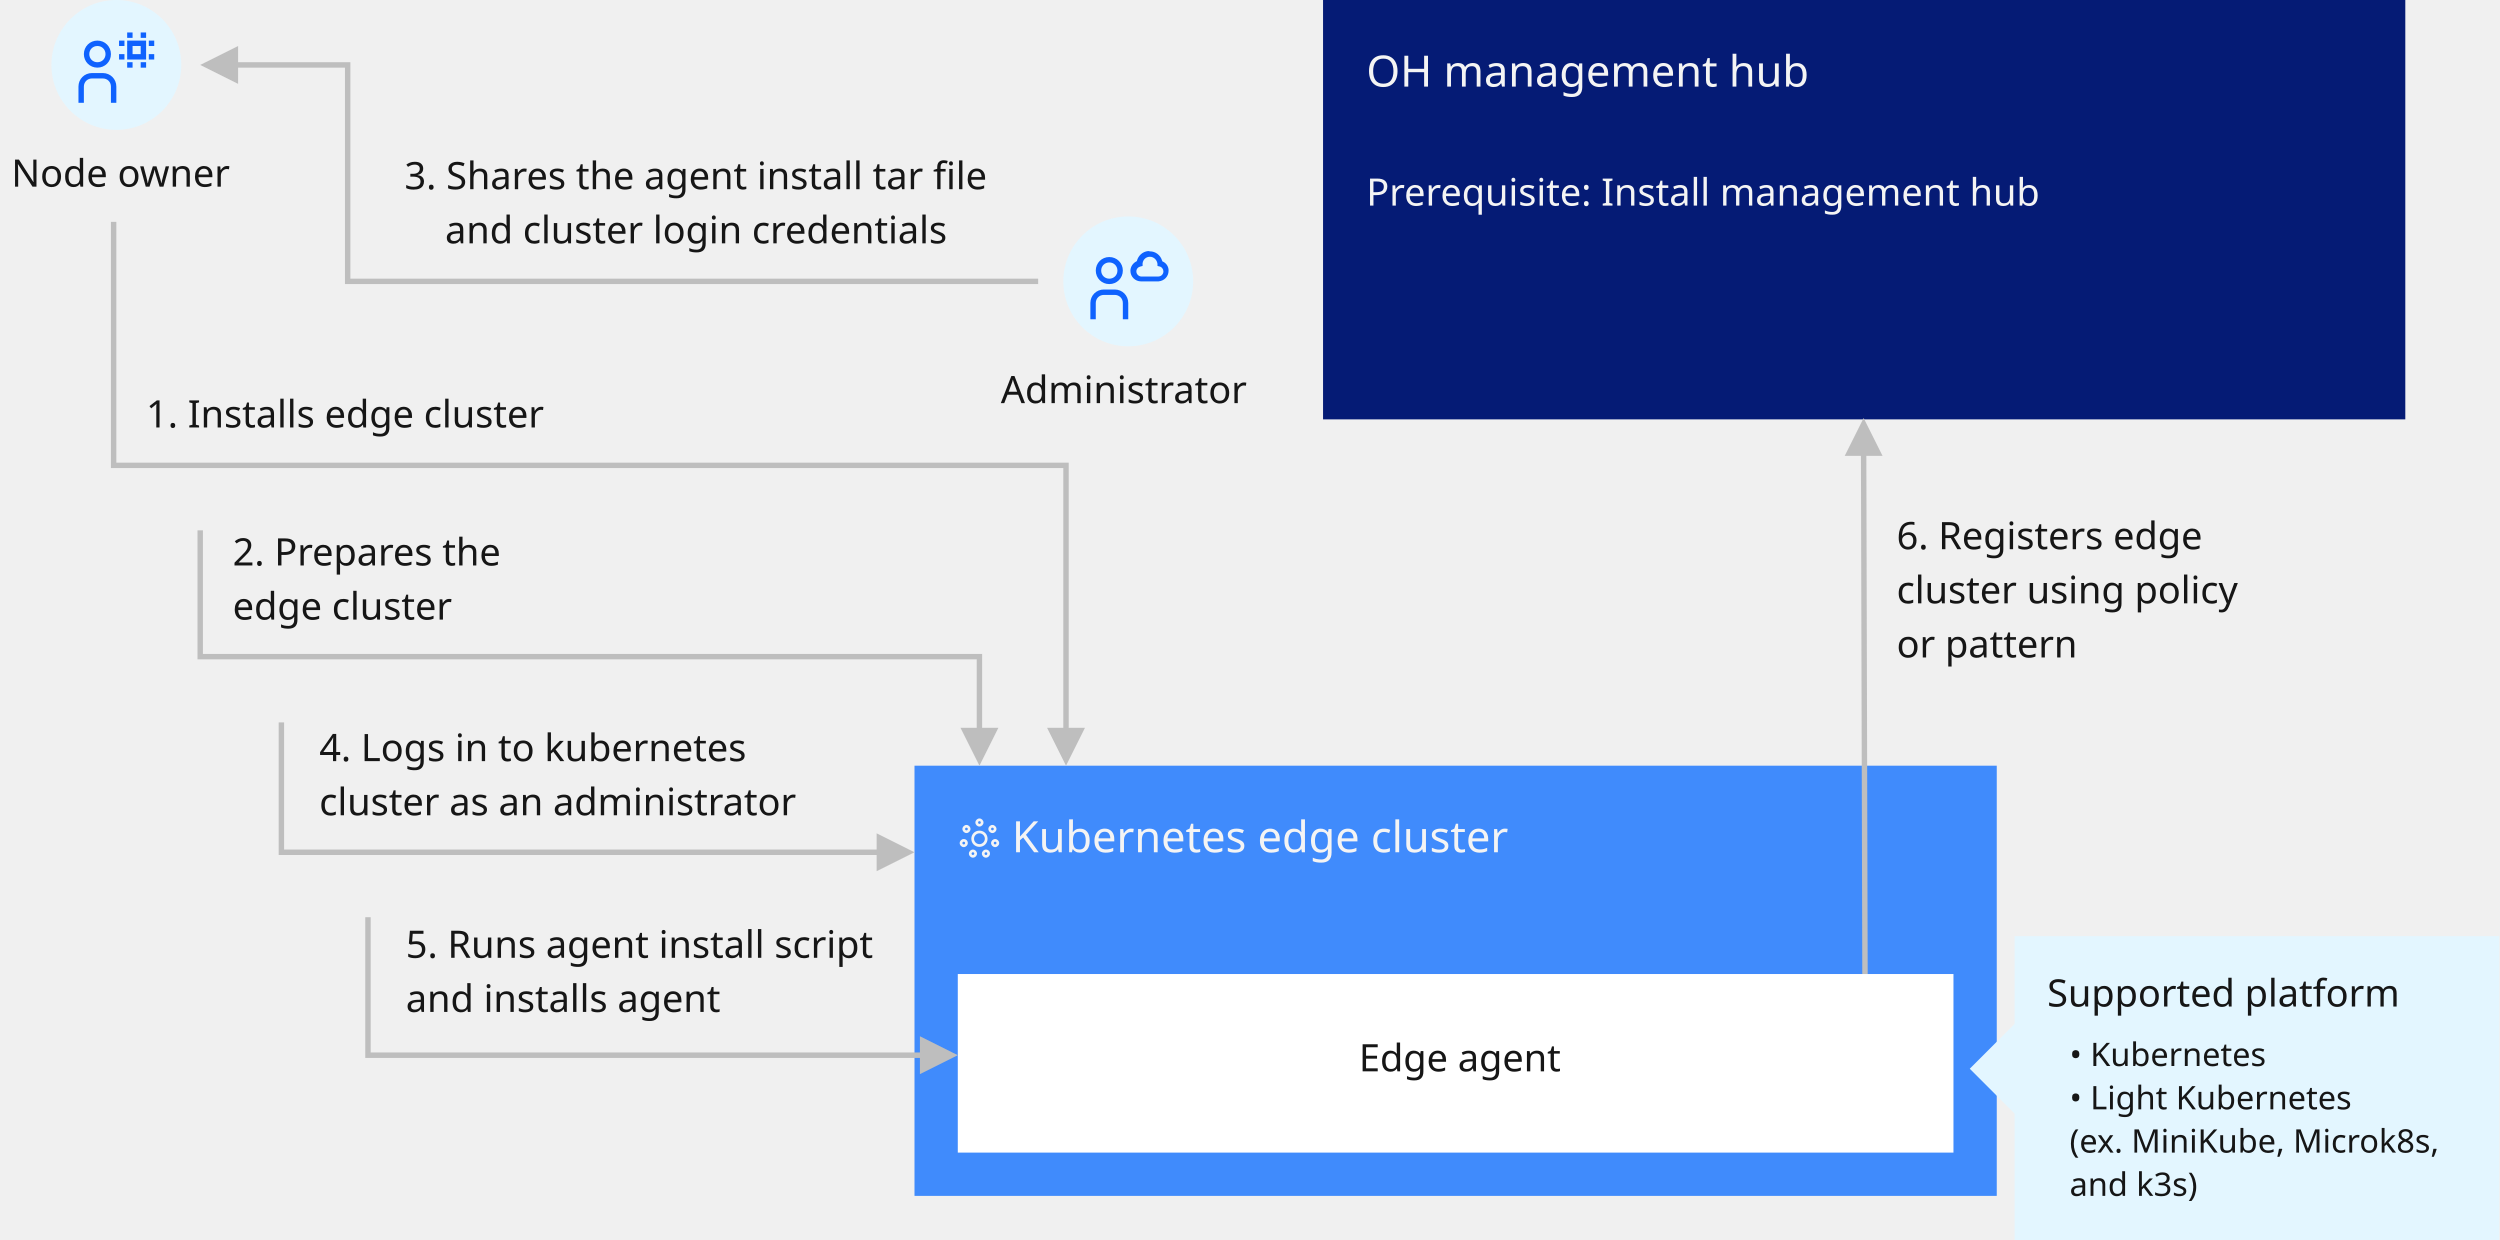
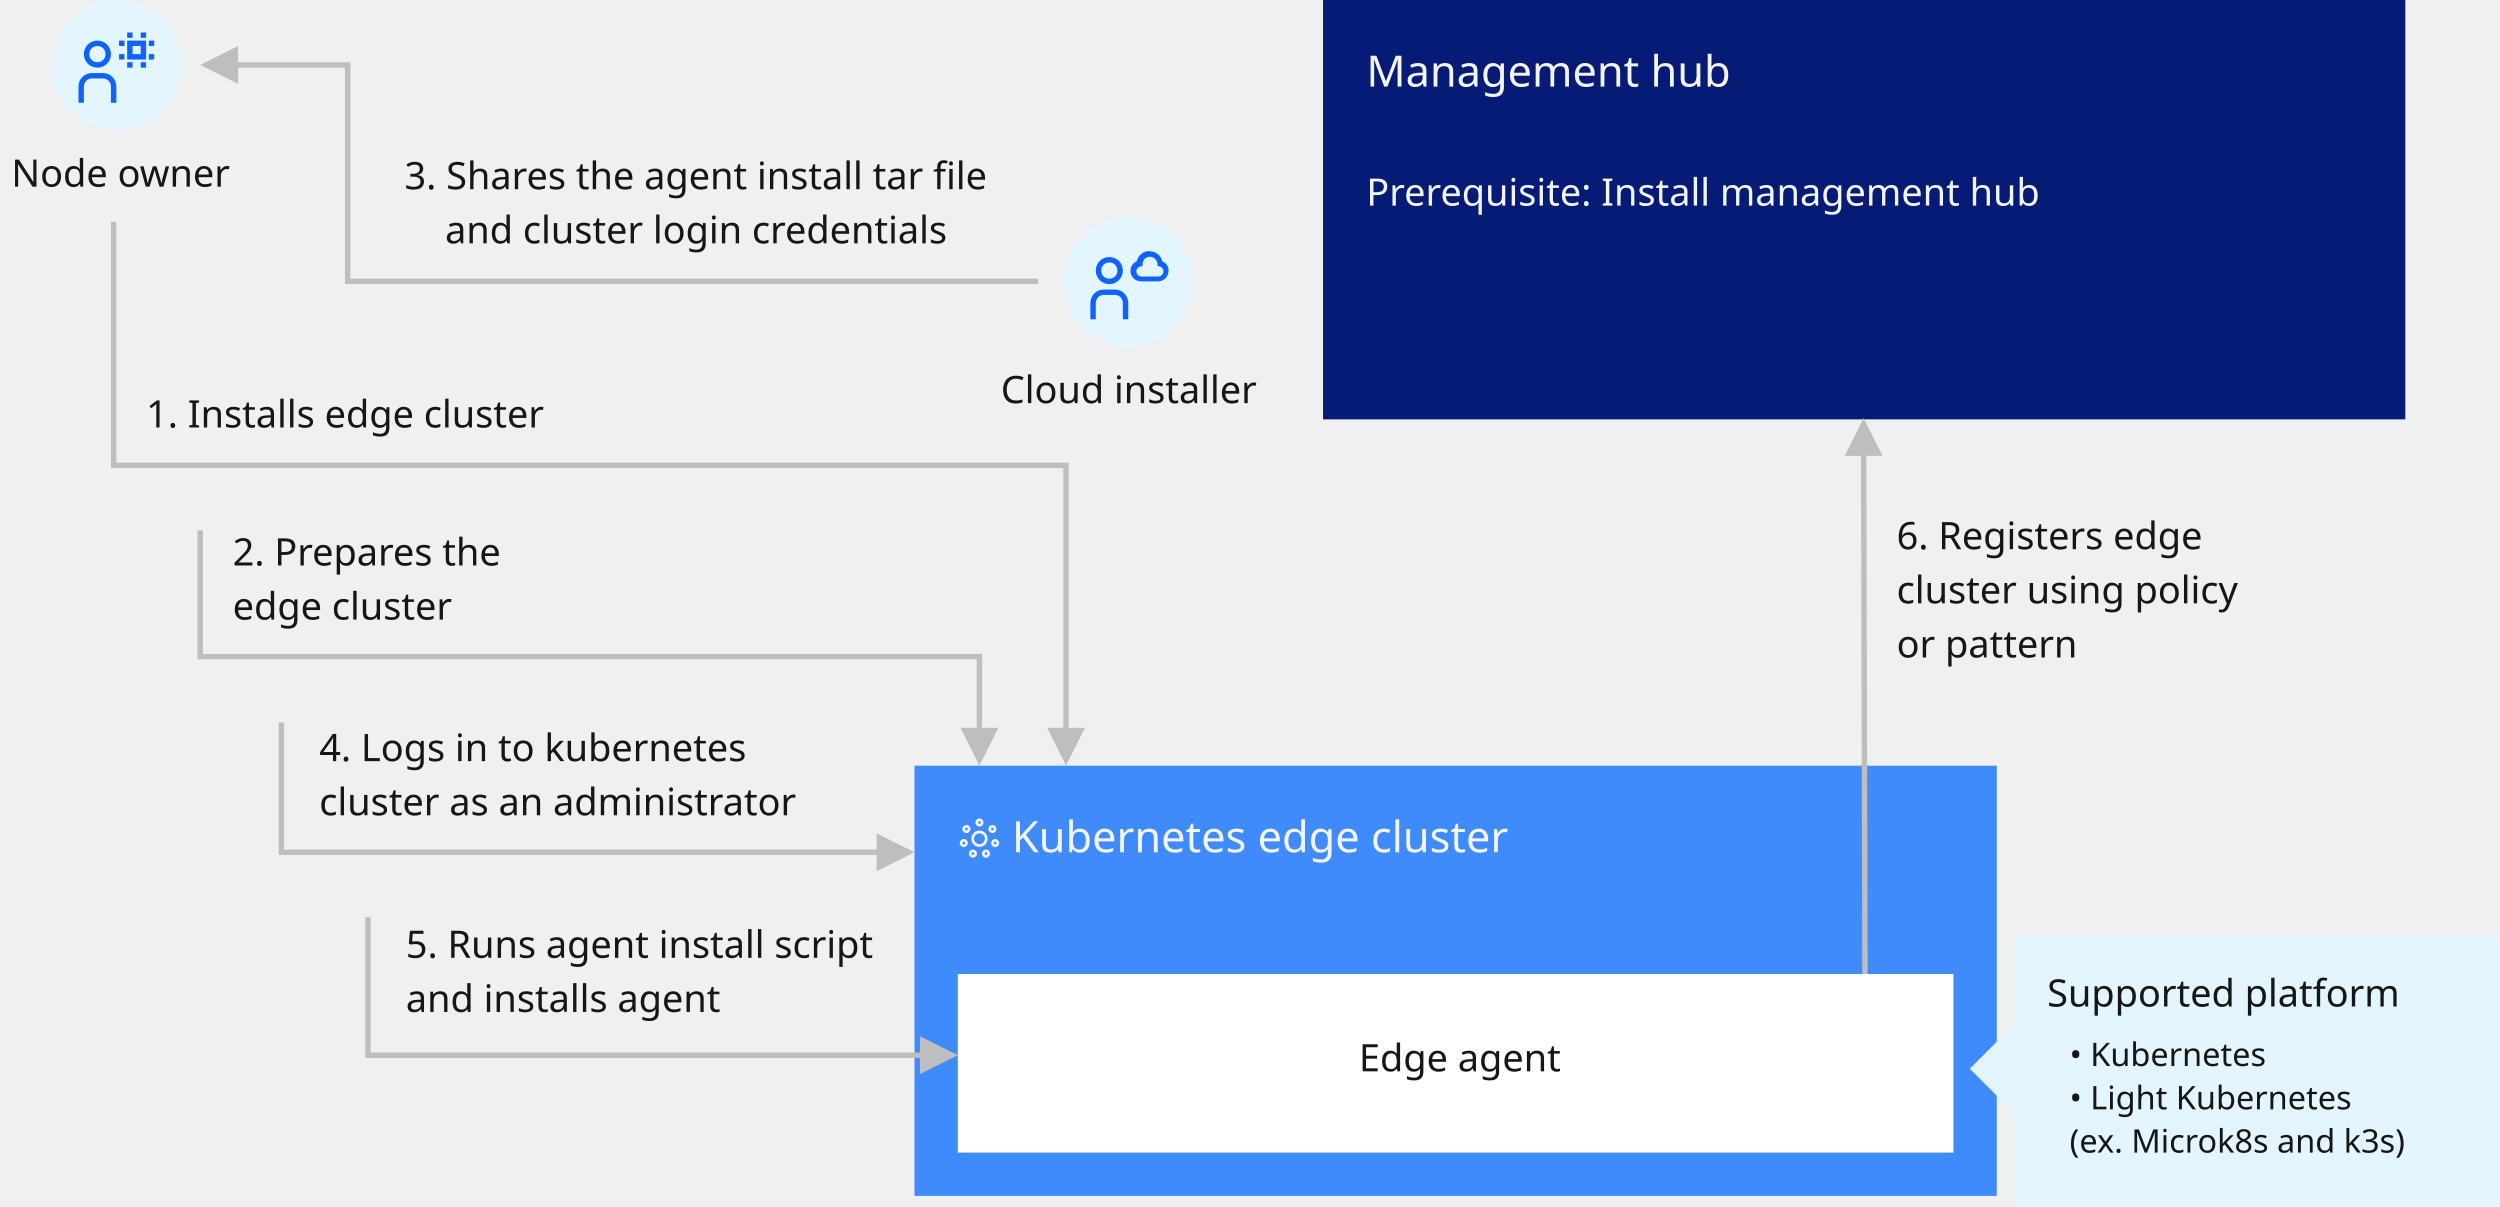
- <svg xmlns="http://www.w3.org/2000/svg" version="1.1" id="Layer_1" x="0px" y="0px" viewBox="0 0 924 458.3" style="enable-background:new 0 0 924 458.3;" xml:space="preserve">
+ <svg xmlns="http://www.w3.org/2000/svg" version="1.1" id="Layer_1" x="0px" y="0px" viewBox="0 0 924 445.8" style="enable-background:new 0 0 924 445.8;" xml:space="preserve">
  <style type="text/css">
	.st0{fill-rule:evenodd;clip-rule:evenodd;fill:#051B75;}
	.st1{fill-rule:evenodd;clip-rule:evenodd;fill:#408BFC;}
	.st2{fill-rule:evenodd;clip-rule:evenodd;fill:#FFFFFF;}
	.st3{fill-rule:evenodd;clip-rule:evenodd;fill:#F4F4F4;}
	.st4{fill-rule:evenodd;clip-rule:evenodd;fill:#E3F6FF;}
	.st5{fill-rule:evenodd;clip-rule:evenodd;fill:#0F62FE;}
	.st6{fill:#BEBEBE;}
	.st7{fill-rule:evenodd;clip-rule:evenodd;fill:none;}
	.st8{fill:#F4F4F4;}
	.st9{font-family:'IBMPlexSans-Medium';}
	.st10{font-size:16px;}
	.st11{fill:#161616;}
	.st12{font-family:'IBMPlexSans';}
	.st13{font-size:14px;}
	.st14{font-size:12px;}
</style>
  <rect id="Rectangle-Copy-25" x="489" class="st0" width="400" height="155" />
  <rect id="Rectangle-Copy-14" x="338" y="283" class="st1" width="400" height="159" />
  <rect id="Rectangle-Copy-16" x="354" y="360" class="st2" width="368" height="66" />
  <path id="Shape" class="st3" d="M362,305.5c0.8,0,1.5-0.7,1.5-1.5s-0.7-1.5-1.5-1.5s-1.5,0.7-1.5,1.5S361.2,305.5,362,305.5z   M362,303.5c0.3,0,0.5,0.2,0.5,0.5s-0.2,0.5-0.5,0.5c-0.3,0-0.5-0.2-0.5-0.5S361.7,303.5,362,303.5z M366.8,307.9  c0.8,0,1.5-0.7,1.5-1.5s-0.7-1.5-1.5-1.5s-1.5,0.7-1.5,1.5S366,307.9,366.8,307.9z M366.8,305.9c0.3,0,0.5,0.2,0.5,0.5  c0,0.3-0.2,0.5-0.5,0.5s-0.5-0.2-0.5-0.5C366.3,306.1,366.5,305.9,366.8,305.9L366.8,305.9z M356.2,310.1c-0.8,0-1.5,0.7-1.5,1.5  s0.7,1.5,1.5,1.5c0.8,0,1.5-0.7,1.5-1.5S357.1,310.1,356.2,310.1z M356.2,312.1c-0.3,0-0.5-0.2-0.5-0.5c0-0.3,0.2-0.5,0.5-0.5  c0.3,0,0.5,0.2,0.5,0.5C356.7,311.9,356.5,312.1,356.2,312.1z M357.2,307.9c0.8,0,1.5-0.7,1.5-1.5s-0.7-1.5-1.5-1.5  c-0.8,0-1.5,0.7-1.5,1.5C355.7,307.2,356.4,307.9,357.2,307.9L357.2,307.9z M357.2,305.9c0.3,0,0.5,0.2,0.5,0.5  c0,0.3-0.2,0.5-0.5,0.5c-0.3,0-0.5-0.2-0.5-0.5C356.7,306.1,356.9,305.9,357.2,305.9L357.2,305.9z M367.8,310.1  c-0.8,0-1.5,0.7-1.5,1.5s0.7,1.5,1.5,1.5s1.5-0.7,1.5-1.5S368.6,310.1,367.8,310.1z M367.8,312.1c-0.3,0-0.5-0.2-0.5-0.5  c0-0.3,0.2-0.5,0.5-0.5s0.5,0.2,0.5,0.5C368.3,311.9,368,312.1,367.8,312.1z M364.4,314c-0.8,0-1.5,0.7-1.5,1.5s0.7,1.5,1.5,1.5  s1.5-0.7,1.5-1.5S365.3,314,364.4,314L364.4,314z M364.4,316c-0.3,0-0.5-0.2-0.5-0.5s0.2-0.5,0.5-0.5c0.3,0,0.5,0.2,0.5,0.5  c0,0.1-0.1,0.3-0.1,0.4C364.7,315.9,364.6,316,364.4,316z M359.6,314c-0.8,0-1.5,0.7-1.5,1.5s0.7,1.5,1.5,1.5s1.5-0.7,1.5-1.5  S360.4,314,359.6,314L359.6,314z M359.6,316c-0.3,0-0.5-0.2-0.5-0.5s0.2-0.5,0.5-0.5c0.3,0,0.5,0.2,0.5,0.5  C360.1,315.8,359.8,316,359.6,316z M365,310c0-1.7-1.3-3-3-3c-1.7,0-3,1.3-3,3s1.3,3,3,3C363.7,313,365,311.7,365,310z M362,312  c-1.1,0-2-0.9-2-2c0-1.1,0.9-2,2-2c1.1,0,2,0.9,2,2c0,0.5-0.2,1-0.6,1.4C363,311.8,362.5,312,362,312z" />
  <circle id="Oval-Copy-3" class="st4" cx="43" cy="24" r="24" />
  <path id="Shape_1_" class="st5" d="M38,27c2.8,0,5,2.2,5,5v6h-2v-6c0-1.7-1.3-3-3-3h-4c-1.7,0-3,1.3-3,3v6h-2v-6c0-2.8,2.2-5,5-5H38  z M36,15c2.8,0,5,2.2,5,5s-2.2,5-5,5s-5-2.2-5-5S33.2,15,36,15z M49,23v2h-2v-2H49z M54,23v2h-2v-2H54z M36,17c-1.7,0-3,1.3-3,3  c0,1.7,1.3,3,3,3s3-1.3,3-3S37.7,17,36,17z M57,20v2h-2v-2H57z M46,20v2h-2v-2H46z M54,15v7h-7v-7H54z M52,17h-3v3h3V17z M57,15v2  h-2v-2H57z M46,15v2h-2v-2H46z M49,12v2h-2v-2H49z M54,12v2h-2v-2H54z" />
  <path id="Line-10" class="st6" d="M688.8,154.5l7,14l-6,0l0.5,191.5l-2,0l-0.5-191.5l-6,0L688.8,154.5z" />
  <path id="Path-6" class="st6" d="M43,82v89h352v98h6l-7,14l-7-14h6v-96H41V82H43z" />
  <path id="Path-6-Copy" class="st6" d="M75,196v45.7l288,0V269h6l-7,14l-7-14h6v-25.3l-288,0V196H75z" />
  <path id="Path-6-Copy-12" class="st6" d="M137,339v50h203v-6l14,7l-14,7v-6H135v-52H137z" />
  <path id="Path-6-Copy-11" class="st6" d="M105,267v47h219v-6l14,7l-14,7v-6H103v-49H105z" />
-   <polygon id="Rectangle-Copy-27" class="st4" points="744.6,346 923.7,346 923.7,458.3 744.6,458.3 " />
+   <polygon id="Rectangle-Copy-27" class="st4" points="744.6,346 923.7,346 923.7,445.8 744.6,445.8 " />
  <rect id="Rectangle-Copy-42" x="733" y="383" transform="matrix(0.7071 -0.7071 0.7071 0.7071 -61.1019 642.4869)" class="st4" width="24" height="24" />
  <circle id="Oval-Copy-3_1_" class="st4" cx="417" cy="104" r="24" />
  <path id="Shape_2_" class="st5" d="M412,107c2.8,0,5,2.2,5,5v6h-2v-6c0-1.7-1.3-3-3-3h-4c-1.7,0-3,1.3-3,3v6h-2v-6c0-2.8,2.2-5,5-5  H412z M410,95c2.8,0,5,2.2,5,5s-2.2,5-5,5s-5-2.2-5-5S407.2,95,410,95z M425,92.9c2.1,0,3.9,1.4,4.5,3.4l0.1,0.2l0,0.1l0,0  c1.3,0.5,2.2,1.7,2.3,3.1l0,0.2l0,0.2c0,2.1-1.6,3.7-3.7,3.9l-0.2,0h-6.3c-2.1,0-3.9-1.7-3.9-3.9c0-1.5,0.9-2.8,2.2-3.5l0.2-0.1  l0-0.1c0.5-1.9,2.1-3.4,4.1-3.6l0.2,0L425,92.9z M410,97c-1.7,0-3,1.3-3,3c0,1.7,1.3,3,3,3s3-1.3,3-3S411.7,97,410,97z M425,94.9  c-1.4,0-2.5,1-2.7,2.4l0,0.2l0,0.8l-0.8,0.2c-0.9,0.2-1.5,0.9-1.5,1.8c0,1,0.8,1.8,1.7,1.9l0.1,0h6.3c1,0,1.9-0.8,1.9-1.9  c0-0.8-0.6-1.6-1.3-1.8l-0.1,0l-0.8-0.2l0-0.8C427.6,96,426.4,94.9,425,94.9z" />
  <path id="Line-13" class="st6" d="M88,31l-14-7l14-7v6l41.5,0v80l254.2,0v2H127.5V25H88V31z" />
  <rect x="505" y="20.2" class="st7" width="236.1" height="15.6" />
-   <text transform="matrix(1 0 0 1 505.0149 32.0152)" class="st8 st9 st10">OH management hub</text>
+   <text transform="matrix(1 0 0 1 505.0149 32.0152)" class="st8 st9 st10">Management hub</text>
  <rect x="374" y="303.2" class="st7" width="236.1" height="15.6" />
  <text transform="matrix(1 0 0 1 373.9993 314.9901)" class="st8 st9 st10">Kubernetes edge cluster</text>
  <rect x="701" y="192.6" class="st7" width="133.1" height="76.7" />
  <text transform="matrix(1 0 0 1 701 202.9873)">
    <tspan x="0" y="0" class="st11 st12 st13">6. Registers edge </tspan>
    <tspan x="0" y="20" class="st11 st12 st13">cluster using policy </tspan>
    <tspan x="0" y="40" class="st11 st12 st13">or pattern</tspan>
  </text>
  <rect x="354" y="385.6" class="st7" width="368" height="14.8" />
  <text transform="matrix(1 0 0 1 502.2653 395.9648)" class="st11 st12 st13">Edge agent</text>
  <rect x="756.6" y="361.7" class="st7" width="146.1" height="14.8" />
  <text transform="matrix(1 0 0 1 756.6271 372.0226)" class="st11 st12 st13">Supported platform</text>
  <rect x="54" y="147.6" class="st7" width="216.9" height="15.5" />
  <text transform="matrix(1 0 0 1 54 157.992)" class="st11 st12 st13">1. Installs edge cluster</text>
  <rect x="86" y="198.6" class="st7" width="120.9" height="43" />
  <text transform="matrix(1 0 0 1 86 209.0014)">
    <tspan x="0" y="0" class="st11 st12 st13">2. Prepares the </tspan>
    <tspan x="0" y="20" class="st11 st12 st13">edge cluster</tspan>
  </text>
  <rect x="118" y="271" class="st7" width="185.2" height="43" />
  <text transform="matrix(1 0 0 1 118 281.3182)">
    <tspan x="0" y="0" class="st11 st12 st13">4. Logs in to kubernetes </tspan>
    <tspan x="0" y="20" class="st11 st12 st13">cluster as an administrator</tspan>
  </text>
  <rect x="150" y="343.7" class="st7" width="185.2" height="43" />
  <text transform="matrix(1 0 0 1 150 354.0115)">
    <tspan x="0" y="0" class="st11 st12 st13">5. Runs agent install script </tspan>
    <tspan x="0" y="20" class="st11 st12 st13">and installs agent</tspan>
  </text>
  <rect x="350.4" y="138.6" class="st7" width="132" height="16.3" />
-   <text transform="matrix(1 0 0 1 369.8981 148.9975)" class="st11 st12 st13">Administrator</text>
+   <text transform="matrix(1 0 0 1 369.8981 148.9975)" class="st11 st12 st13">Cloud installer</text>
  <rect x="2.9" y="58.6" class="st7" width="80.2" height="16.3" />
  <text transform="matrix(1 0 0 1 4.1999 68.997)" class="st11 st12 st13">Node owner</text>
  <rect x="505" y="65.6" class="st7" width="261.7" height="16.3" />
  <text transform="matrix(1 0 0 1 505.0031 76.0019)" class="st8 st12 st13">Prerequisite: Install management hub</text>
  <rect x="142.4" y="59.6" class="st7" width="225.9" height="35.8" />
  <text transform="matrix(1 0 0 1 149.5036 69.9357)">
    <tspan x="0" y="0" class="st11 st12 st13">3. Shares the agent install tar file </tspan>
    <tspan x="15" y="20" class="st11 st12 st13">and cluster login credentials</tspan>
  </text>
-   <rect x="764.9" y="385.1" class="st7" width="149.2" height="61.5" />
+   <rect x="764.9" y="385.1" class="st7" width="149.2" height="47.6" />
  <text transform="matrix(1 0 0 1 764.9237 393.9989)">
    <tspan x="0" y="0" class="st11 st12 st14">• Kubernetes</tspan>
    <tspan x="0" y="16" class="st11 st12 st14">• Light Kubernetes</tspan>
-     <tspan x="0" y="32" class="st11 st12 st14">(ex. MiniKube, Microk8s, </tspan>
-     <tspan x="0" y="48" class="st11 st12 st14">and k3s)</tspan>
+     <tspan x="0" y="32" class="st11 st12 st14">(ex. Microk8s and k3s)</tspan>
  </text>
</svg>
